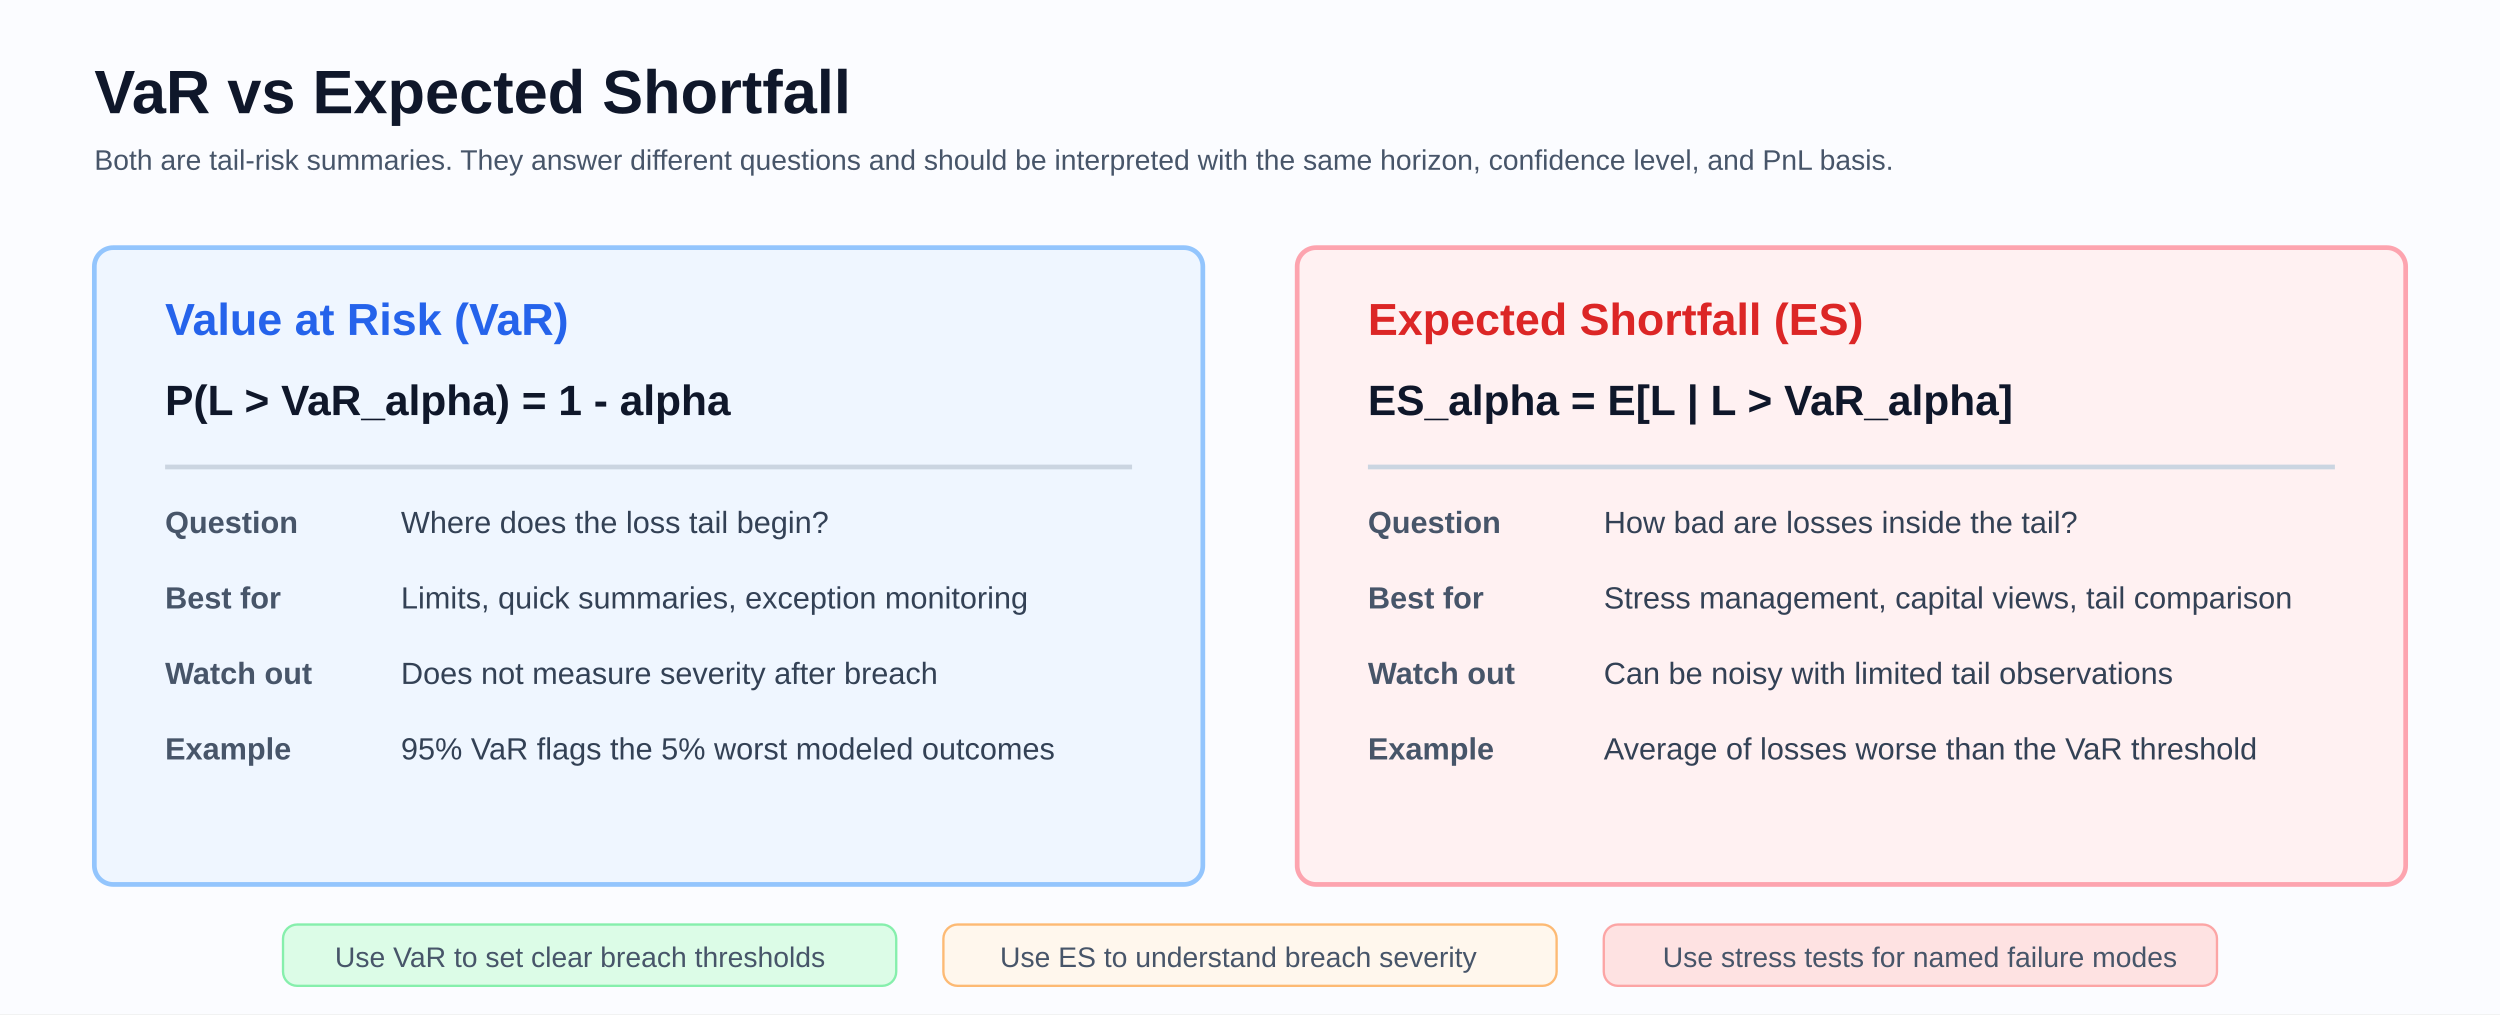
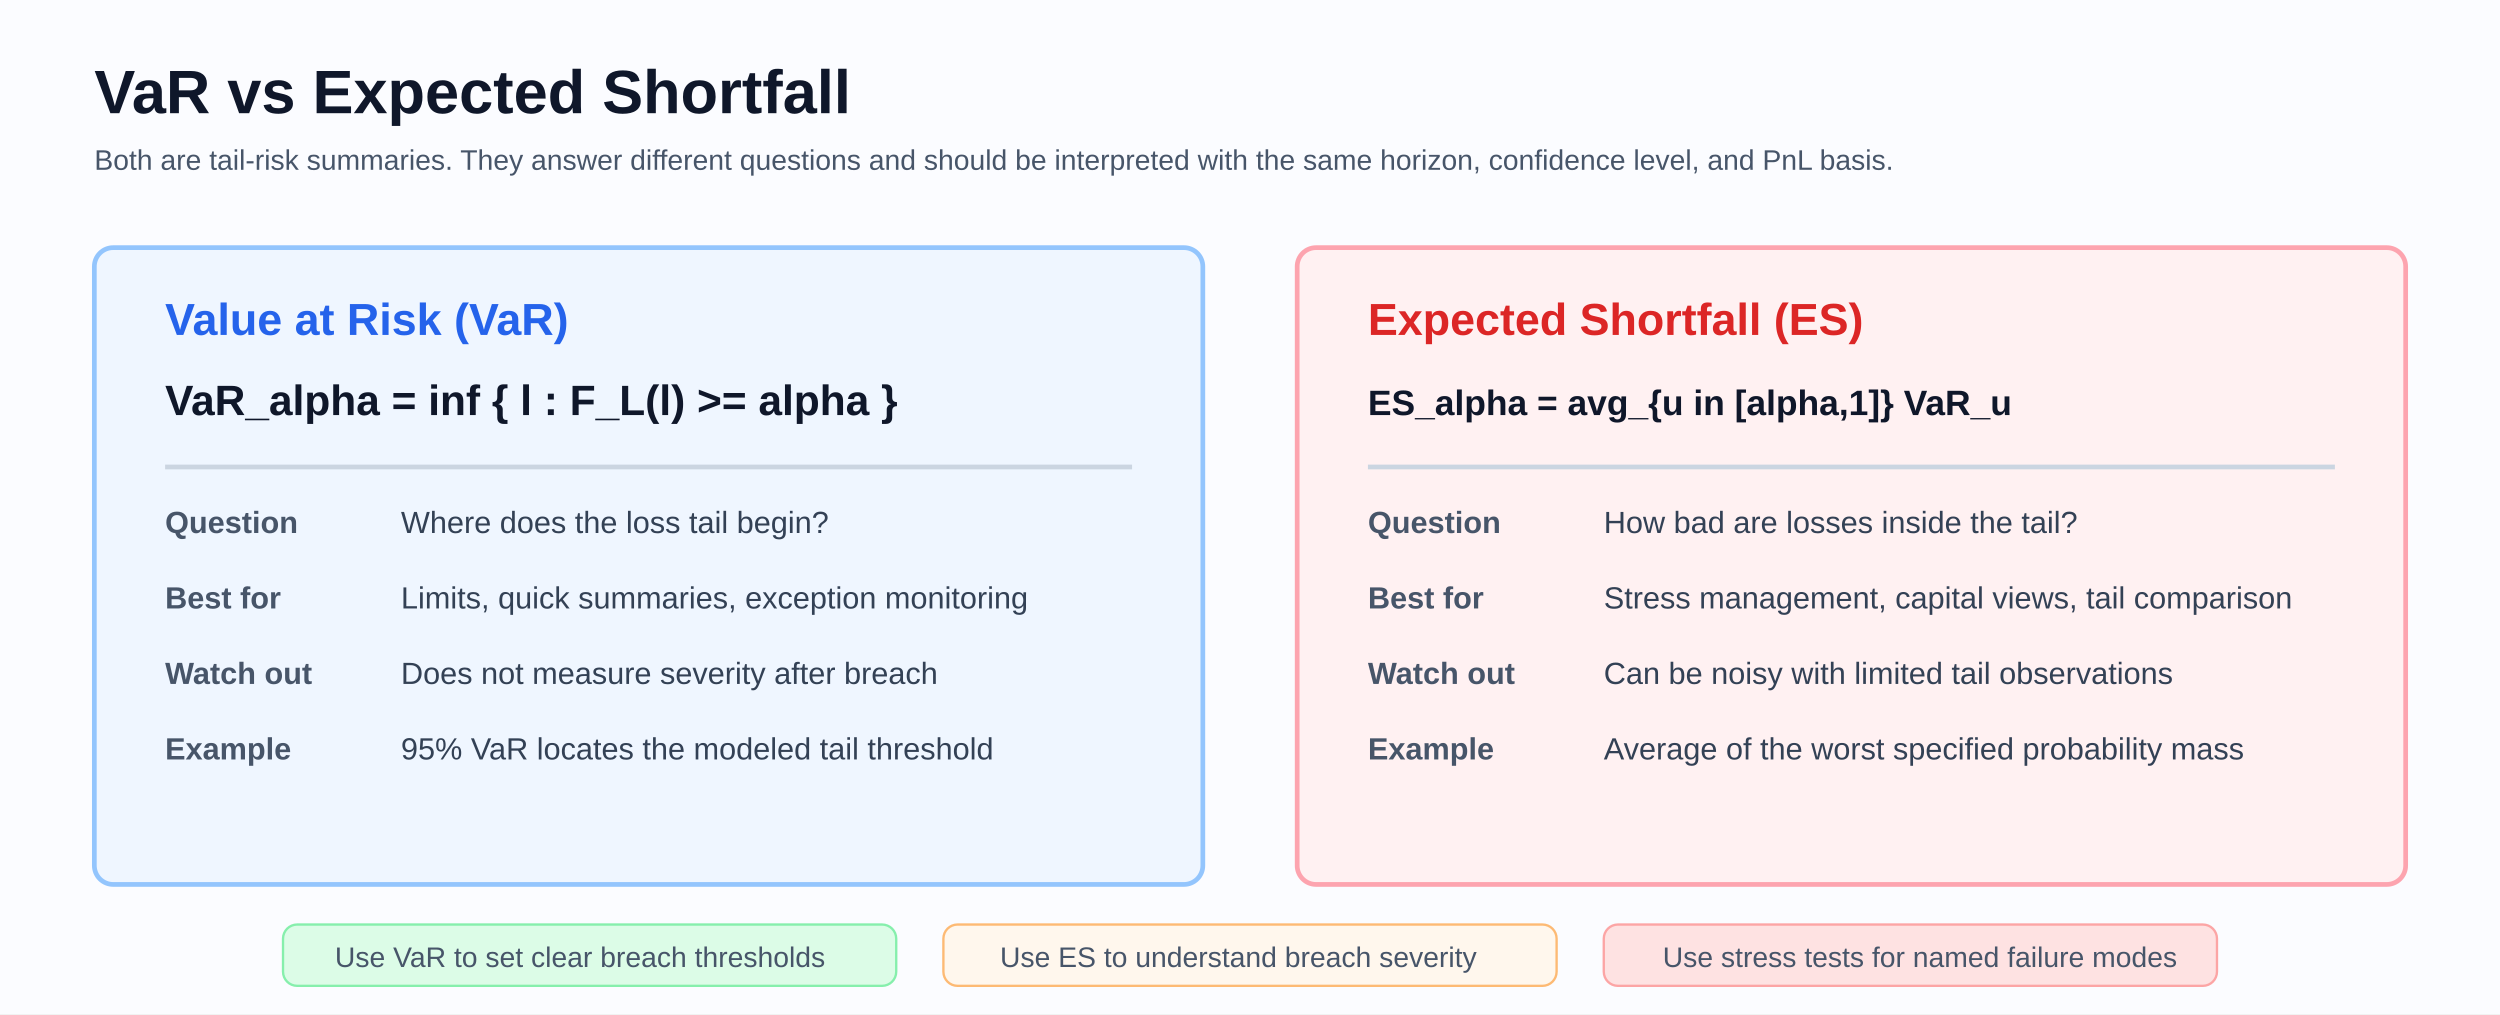
<svg xmlns="http://www.w3.org/2000/svg" width="1060" height="430" viewBox="0 0 1060 430" role="img" aria-labelledby="title desc">
  <defs>
    <style>
-       .bg{fill:#fbfcff}.card{fill:#fff;stroke:#cbd5e1;stroke-width:2}.var{fill:#eff6ff;stroke:#93c5fd}.es{fill:#fff1f2;stroke:#fda4af}.cap{font:bold 13px Arial,sans-serif;fill:#475569}.title{font:bold 26px Arial,sans-serif;fill:#0f172a}.h{font:bold 19px Arial,sans-serif;fill:#0f172a}.txt{font:13px Arial,sans-serif;fill:#334155}.small{font:12px Arial,sans-serif;fill:#475569}.formula{font:bold 18px Arial,sans-serif;fill:#0f172a}.good{fill:#dcfce7;stroke:#86efac}.warn{fill:#fff7ed;stroke:#fdba74}.bad{fill:#fee2e2;stroke:#fca5a5}.line{stroke:#cbd5e1;stroke-width:2}.blue{fill:#2563eb}.red{fill:#dc2626}
+       .bg{fill:#fbfcff}.card{fill:#fff;stroke:#cbd5e1;stroke-width:2}.var{fill:#eff6ff;stroke:#93c5fd}.es{fill:#fff1f2;stroke:#fda4af}.cap{font:bold 13px Arial,sans-serif;fill:#475569}.title{font:bold 26px Arial,sans-serif;fill:#0f172a}.h{font:bold 19px Arial,sans-serif;fill:#0f172a}.txt{font:13px Arial,sans-serif;fill:#334155}.small{font:12px Arial,sans-serif;fill:#475569}.formula{font:bold 18px Arial,sans-serif;fill:#0f172a}.formula-wide{font:bold 15px Arial,sans-serif;fill:#0f172a}.good{fill:#dcfce7;stroke:#86efac}.warn{fill:#fff7ed;stroke:#fdba74}.bad{fill:#fee2e2;stroke:#fca5a5}.line{stroke:#cbd5e1;stroke-width:2}.blue{fill:#2563eb}.red{fill:#dc2626}
    </style>
  </defs>
  <rect class="bg" width="1060" height="430" />
  <text class="title" x="40" y="48">VaR vs Expected Shortfall</text>
  <text class="small" x="40" y="72">Both are tail-risk summaries. They answer different questions and should be interpreted with the same horizon, confidence level, and PnL basis.</text>
  <rect class="card var" x="40" y="105" width="470" height="270" rx="8" />
  <text class="h blue" x="70" y="142">Value at Risk (VaR)</text>
-   <text class="formula" x="70" y="176">P(L &gt; VaR_alpha) = 1 - alpha</text>
+   <text class="formula" x="70" y="176">VaR_alpha = inf { l : F_L(l) &gt;= alpha }</text>
  <line class="line" x1="70" y1="198" x2="480" y2="198" />
  <text class="cap" x="70" y="226">Question</text>
  <text class="txt" x="170" y="226">Where does the loss tail begin?</text>
  <text class="cap" x="70" y="258">Best for</text>
  <text class="txt" x="170" y="258">Limits, quick summaries, exception monitoring</text>
  <text class="cap" x="70" y="290">Watch out</text>
  <text class="txt" x="170" y="290">Does not measure severity after breach</text>
  <text class="cap" x="70" y="322">Example</text>
-   <text class="txt" x="170" y="322">95% VaR flags the 5% worst modeled outcomes</text>
+   <text class="txt" x="170" y="322">95% VaR locates the modeled tail threshold</text>
  <rect class="card es" x="550" y="105" width="470" height="270" rx="8" />
  <text class="h red" x="580" y="142">Expected Shortfall (ES)</text>
-   <text class="formula" x="580" y="176">ES_alpha = E[L | L &gt; VaR_alpha]</text>
+   <text class="formula-wide" x="580" y="176">ES_alpha = avg_{u in [alpha,1]} VaR_u</text>
  <line class="line" x1="580" y1="198" x2="990" y2="198" />
  <text class="cap" x="580" y="226">Question</text>
  <text class="txt" x="680" y="226">How bad are losses inside the tail?</text>
  <text class="cap" x="580" y="258">Best for</text>
  <text class="txt" x="680" y="258">Stress management, capital views, tail comparison</text>
  <text class="cap" x="580" y="290">Watch out</text>
  <text class="txt" x="680" y="290">Can be noisy with limited tail observations</text>
  <text class="cap" x="580" y="322">Example</text>
-   <text class="txt" x="680" y="322">Average of losses worse than the VaR threshold</text>
+   <text class="txt" x="680" y="322">Average of the worst specified probability mass</text>
  <rect class="good" x="120" y="392" width="260" height="26" rx="6" />
  <text class="small" x="142" y="410">Use VaR to set clear breach thresholds</text>
  <rect class="warn" x="400" y="392" width="260" height="26" rx="6" />
  <text class="small" x="424" y="410">Use ES to understand breach severity</text>
  <rect class="bad" x="680" y="392" width="260" height="26" rx="6" />
  <text class="small" x="705" y="410">Use stress tests for named failure modes</text>
</svg>
